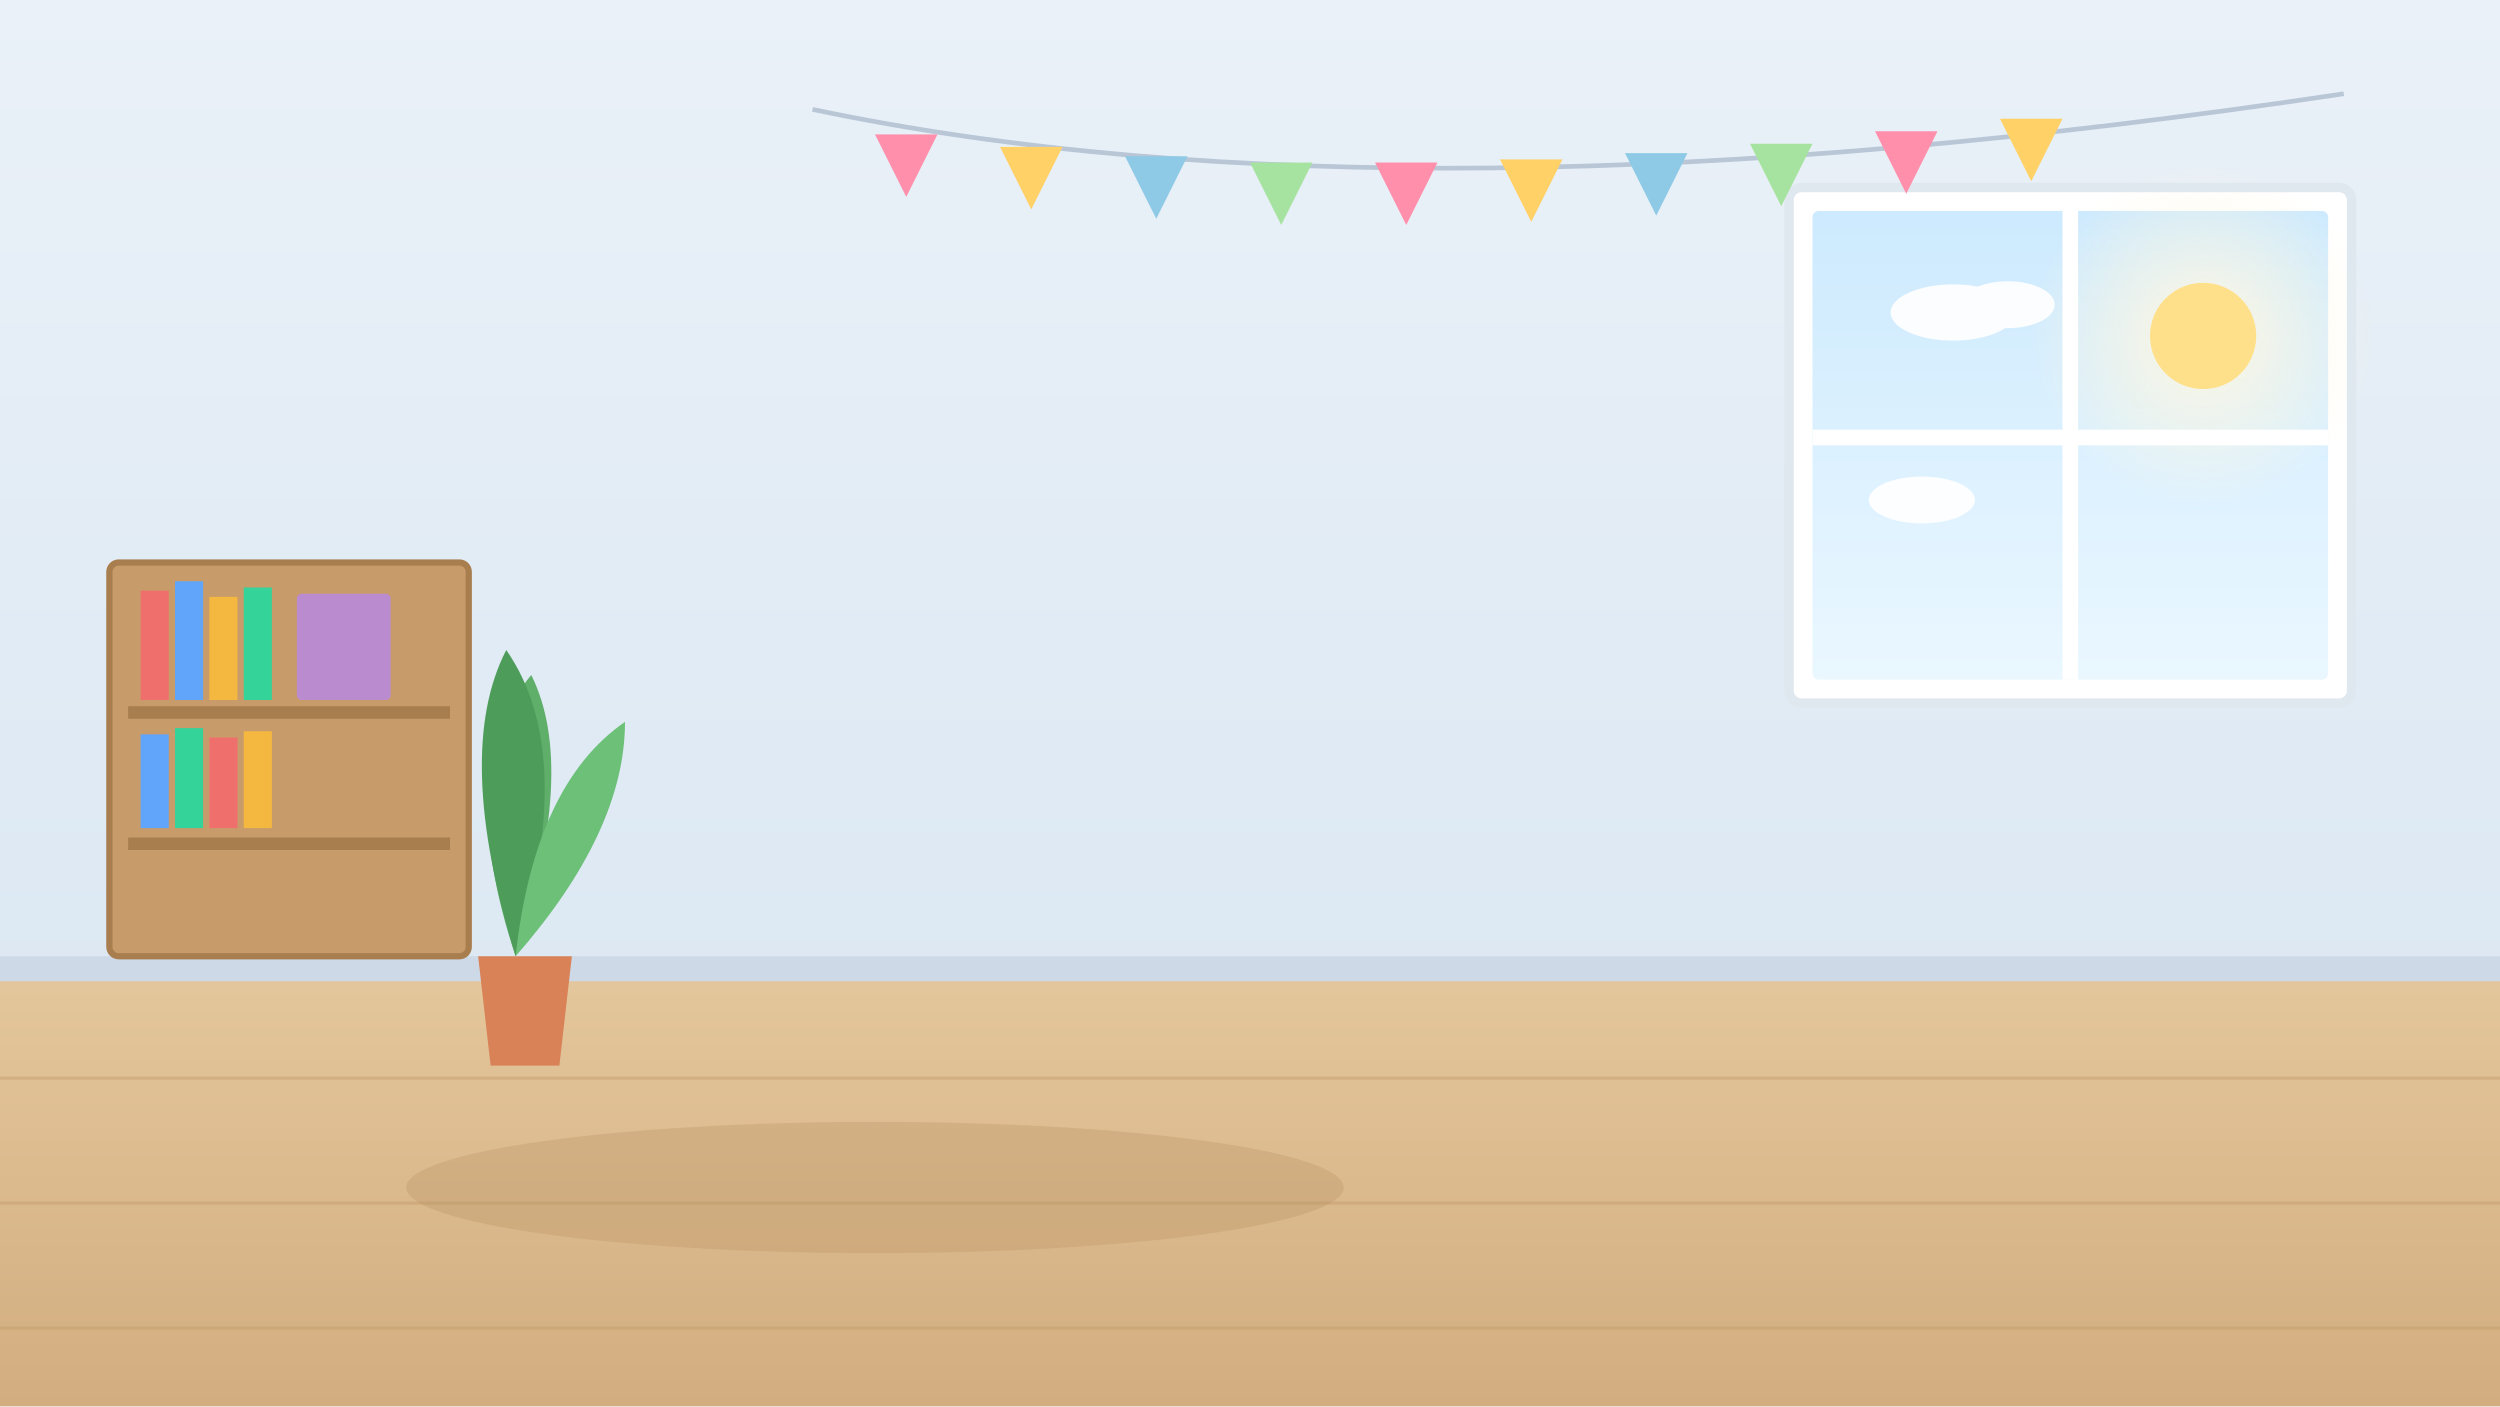
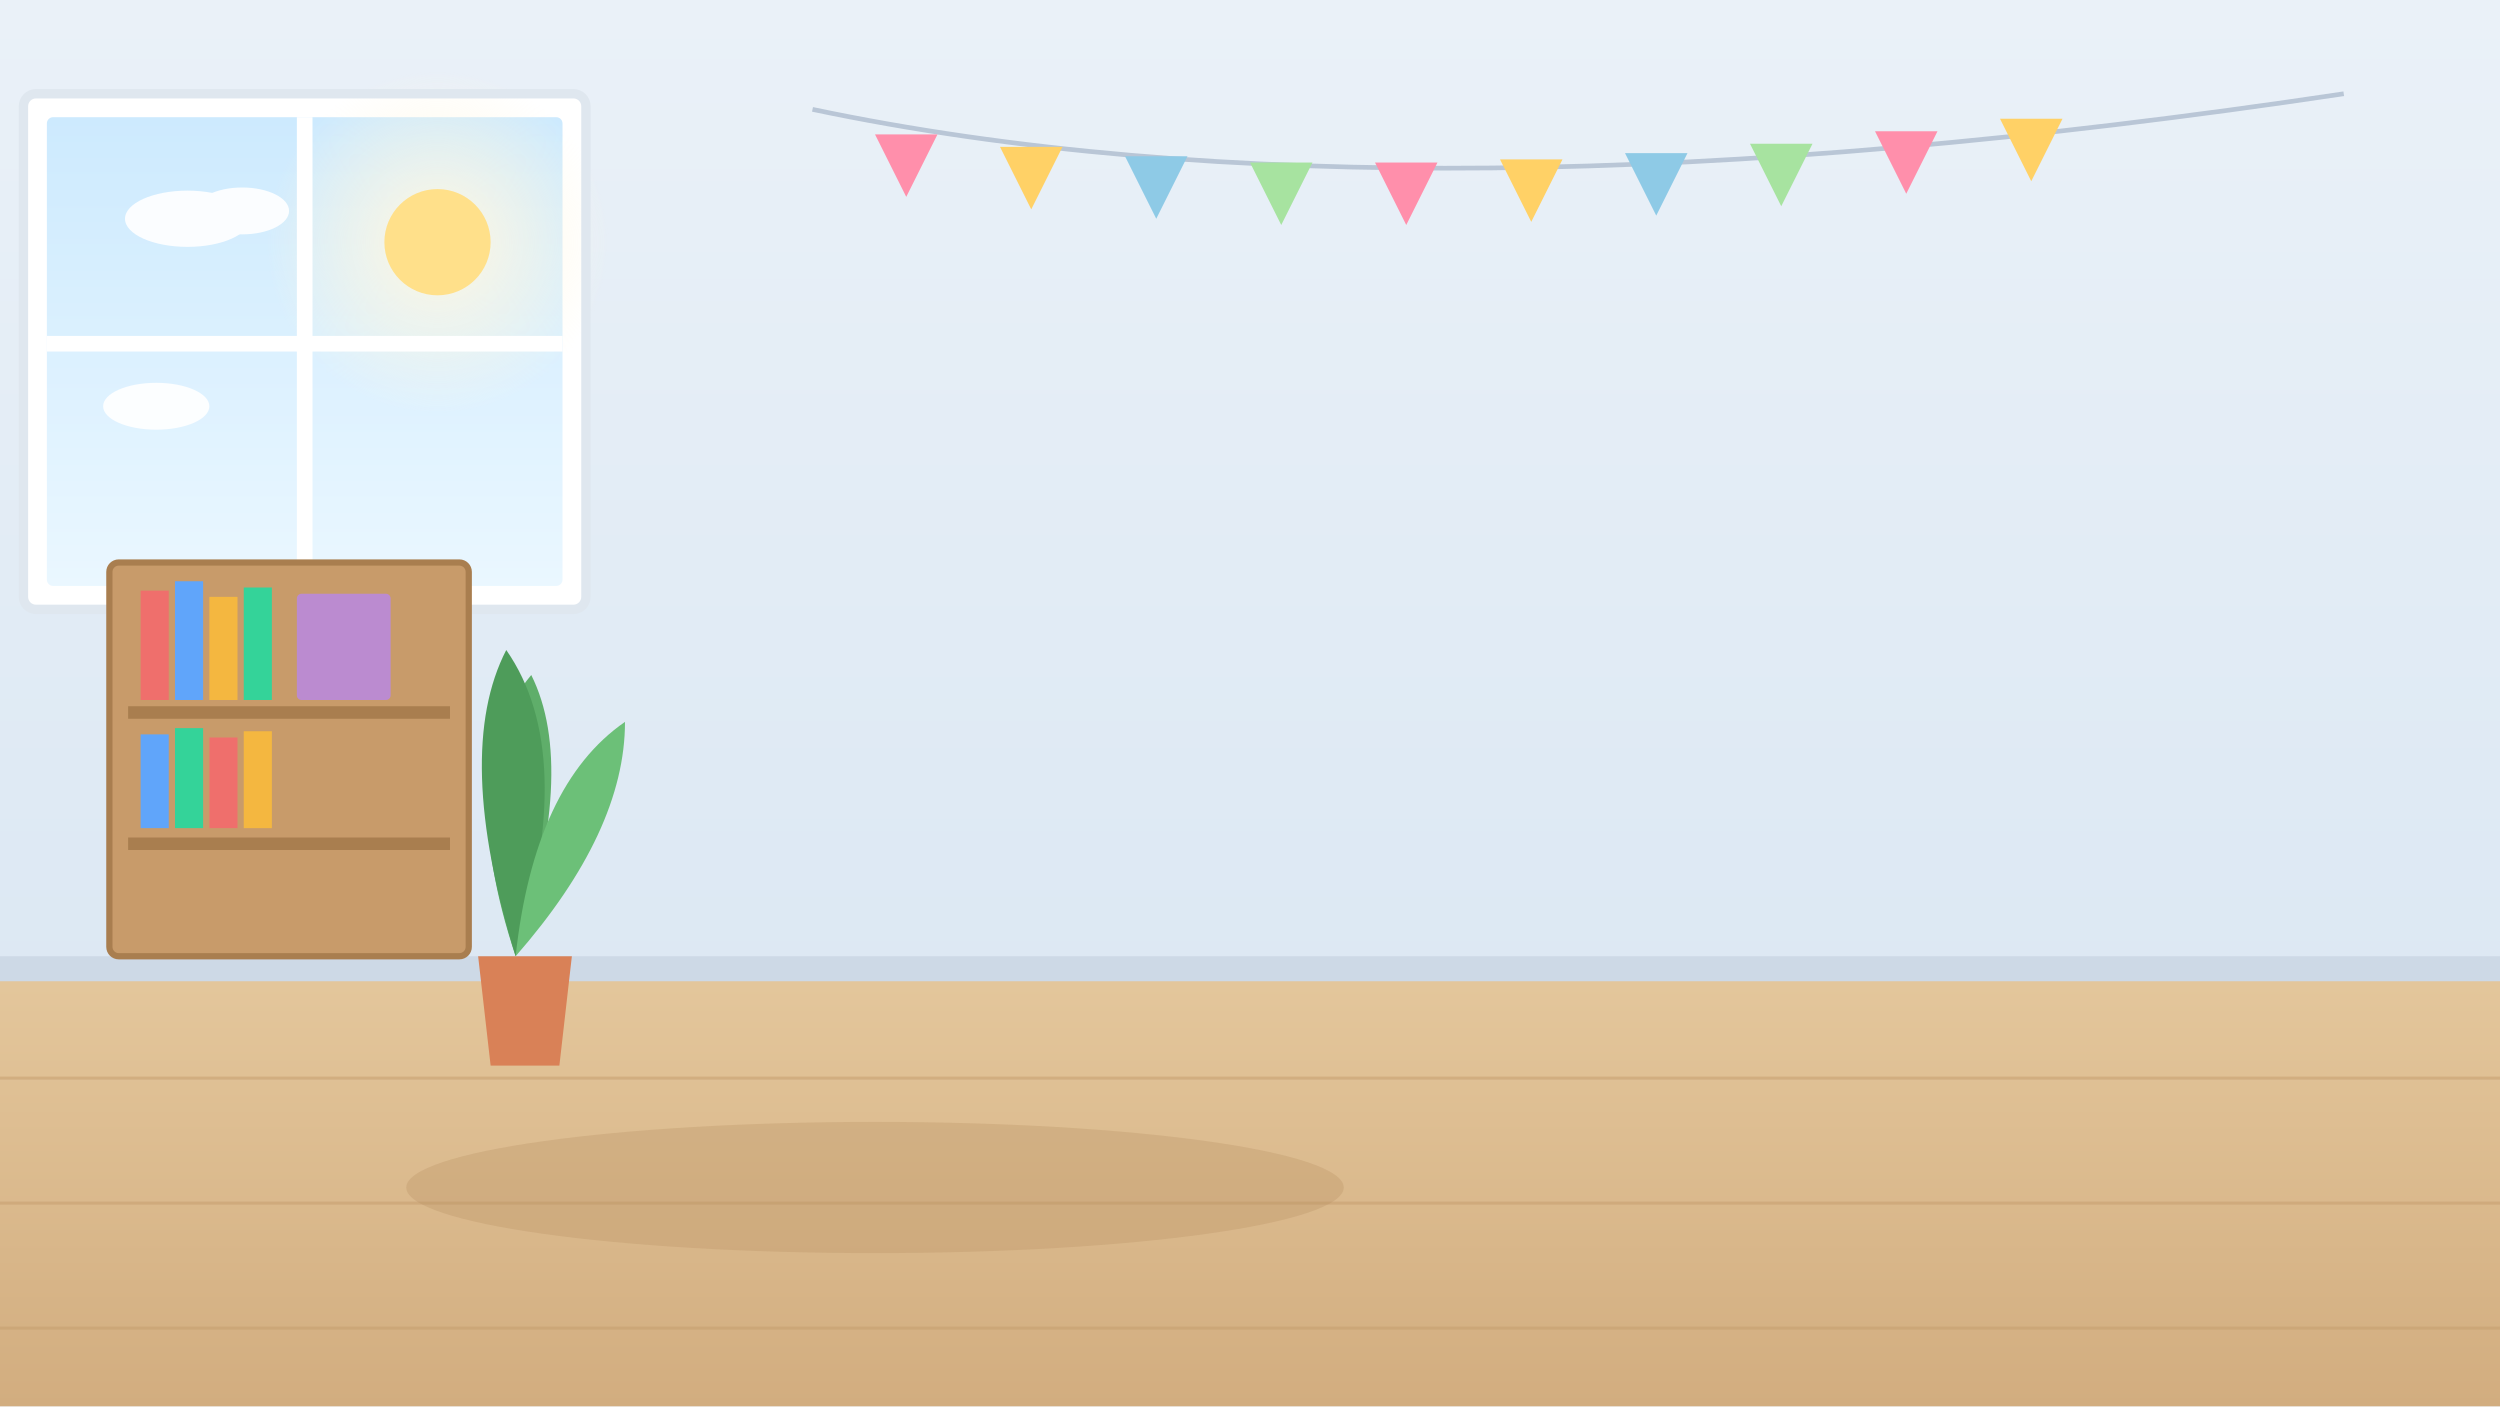
<svg xmlns="http://www.w3.org/2000/svg" viewBox="0 0 1600 900" preserveAspectRatio="xMidYMid slice" role="img" aria-label="Classroom interior">
  <defs>
    <linearGradient id="wall" x1="0" y1="0" x2="0" y2="1">
      <stop offset="0" stop-color="#eaf1f8" />
      <stop offset="1" stop-color="#dce8f3" />
    </linearGradient>
    <linearGradient id="floor" x1="0" y1="0" x2="0" y2="1">
      <stop offset="0" stop-color="#e4c79c" />
      <stop offset="1" stop-color="#d2ad7f" />
    </linearGradient>
    <linearGradient id="sky" x1="0" y1="0" x2="0" y2="1">
      <stop offset="0" stop-color="#cdeafe" />
      <stop offset="1" stop-color="#eaf7ff" />
    </linearGradient>
    <radialGradient id="sun" cx="0.5" cy="0.5" r="0.5">
      <stop offset="0" stop-color="#fff7e0" />
      <stop offset="1" stop-color="#fff7e0" stop-opacity="0" />
    </radialGradient>
  </defs>
  <rect x="0" y="0" width="1600" height="640" fill="url(#wall)" />
  <rect x="0" y="620" width="1600" height="280" fill="url(#floor)" />
  <rect x="0" y="612" width="1600" height="16" fill="#cdd9e6" />
  <g stroke="#c49b6c" stroke-width="2" opacity="0.5">
    <line x1="0" y1="690" x2="1600" y2="690" />
    <line x1="0" y1="770" x2="1600" y2="770" />
    <line x1="0" y1="850" x2="1600" y2="850" />
  </g>
-   <g transform="translate(1050,0)">
+   <g transform="translate(-80,-60)">
    <rect x="95" y="120" width="360" height="330" rx="8" fill="#ffffff" />
    <rect x="110" y="135" width="330" height="300" rx="4" fill="url(#sky)" />
    <circle cx="360" cy="215" r="110" fill="url(#sun)" />
    <circle cx="360" cy="215" r="34" fill="#ffe08a" />
    <g fill="#ffffff" opacity="0.9">
      <ellipse cx="200" cy="200" rx="40" ry="18" />
      <ellipse cx="235" cy="195" rx="30" ry="15" />
      <ellipse cx="180" cy="320" rx="34" ry="15" />
    </g>
    <rect x="270" y="135" width="10" height="300" fill="#ffffff" />
    <rect x="110" y="275" width="330" height="10" fill="#ffffff" />
    <rect x="95" y="120" width="360" height="330" rx="8" fill="none" stroke="#dfe7ef" stroke-width="6" />
  </g>
  <g>
    <path d="M520 70 Q 900 150 1500 60" fill="none" stroke="#b9c6d6" stroke-width="3" />
    <g>
      <polygon points="560,86 600,86 580,126" fill="#ff8fab" />
      <polygon points="640,94 680,94 660,134" fill="#ffd166" />
      <polygon points="720,100 760,100 740,140" fill="#8ecae6" />
      <polygon points="800,104 840,104 820,144" fill="#a7e3a0" />
      <polygon points="880,104 920,104 900,144" fill="#ff8fab" />
      <polygon points="960,102 1000,102 980,142" fill="#ffd166" />
      <polygon points="1040,98 1080,98 1060,138" fill="#8ecae6" />
      <polygon points="1120,92 1160,92 1140,132" fill="#a7e3a0" />
      <polygon points="1200,84 1240,84 1220,124" fill="#ff8fab" />
      <polygon points="1280,76 1320,76 1300,116" fill="#ffd166" />
    </g>
  </g>
  <g transform="translate(-1230,0)">
    <rect x="1300" y="360" width="230" height="252" rx="6" fill="#c89b6a" />
    <rect x="1300" y="360" width="230" height="252" rx="6" fill="none" stroke="#a97e4f" stroke-width="4" />
    <rect x="1312" y="452" width="206" height="8" fill="#a97e4f" />
    <rect x="1312" y="536" width="206" height="8" fill="#a97e4f" />
    <g>
      <rect x="1320" y="378" width="18" height="70" fill="#ef6f6c" />
      <rect x="1342" y="372" width="18" height="76" fill="#60a5fa" />
      <rect x="1364" y="382" width="18" height="66" fill="#f4b740" />
      <rect x="1386" y="376" width="18" height="72" fill="#34d399" />
      <rect x="1420" y="380" width="60" height="68" fill="#bb8bd0" rx="3" />
      <rect x="1320" y="470" width="18" height="60" fill="#60a5fa" />
      <rect x="1342" y="466" width="18" height="64" fill="#34d399" />
      <rect x="1364" y="472" width="18" height="58" fill="#ef6f6c" />
      <rect x="1386" y="468" width="18" height="62" fill="#f4b740" />
    </g>
  </g>
  <g transform="translate(-900,0)">
    <path d="M1230 612 q -40 -120 10 -180 q 30 60 -10 180 z" fill="#5fae6a" />
    <path d="M1230 612 q 40 -130 -6 -196 q -34 66 6 196 z" fill="#4e9c5a" />
    <path d="M1230 612 q 70 -80 70 -150 q -58 40 -70 150 z" fill="#6cc078" />
    <path d="M1206 612 h 60 l -8 70 h -44 z" fill="#d98157" />
  </g>
  <ellipse cx="560" cy="760" rx="300" ry="42" fill="#b48c5e" opacity="0.28" />
</svg>
